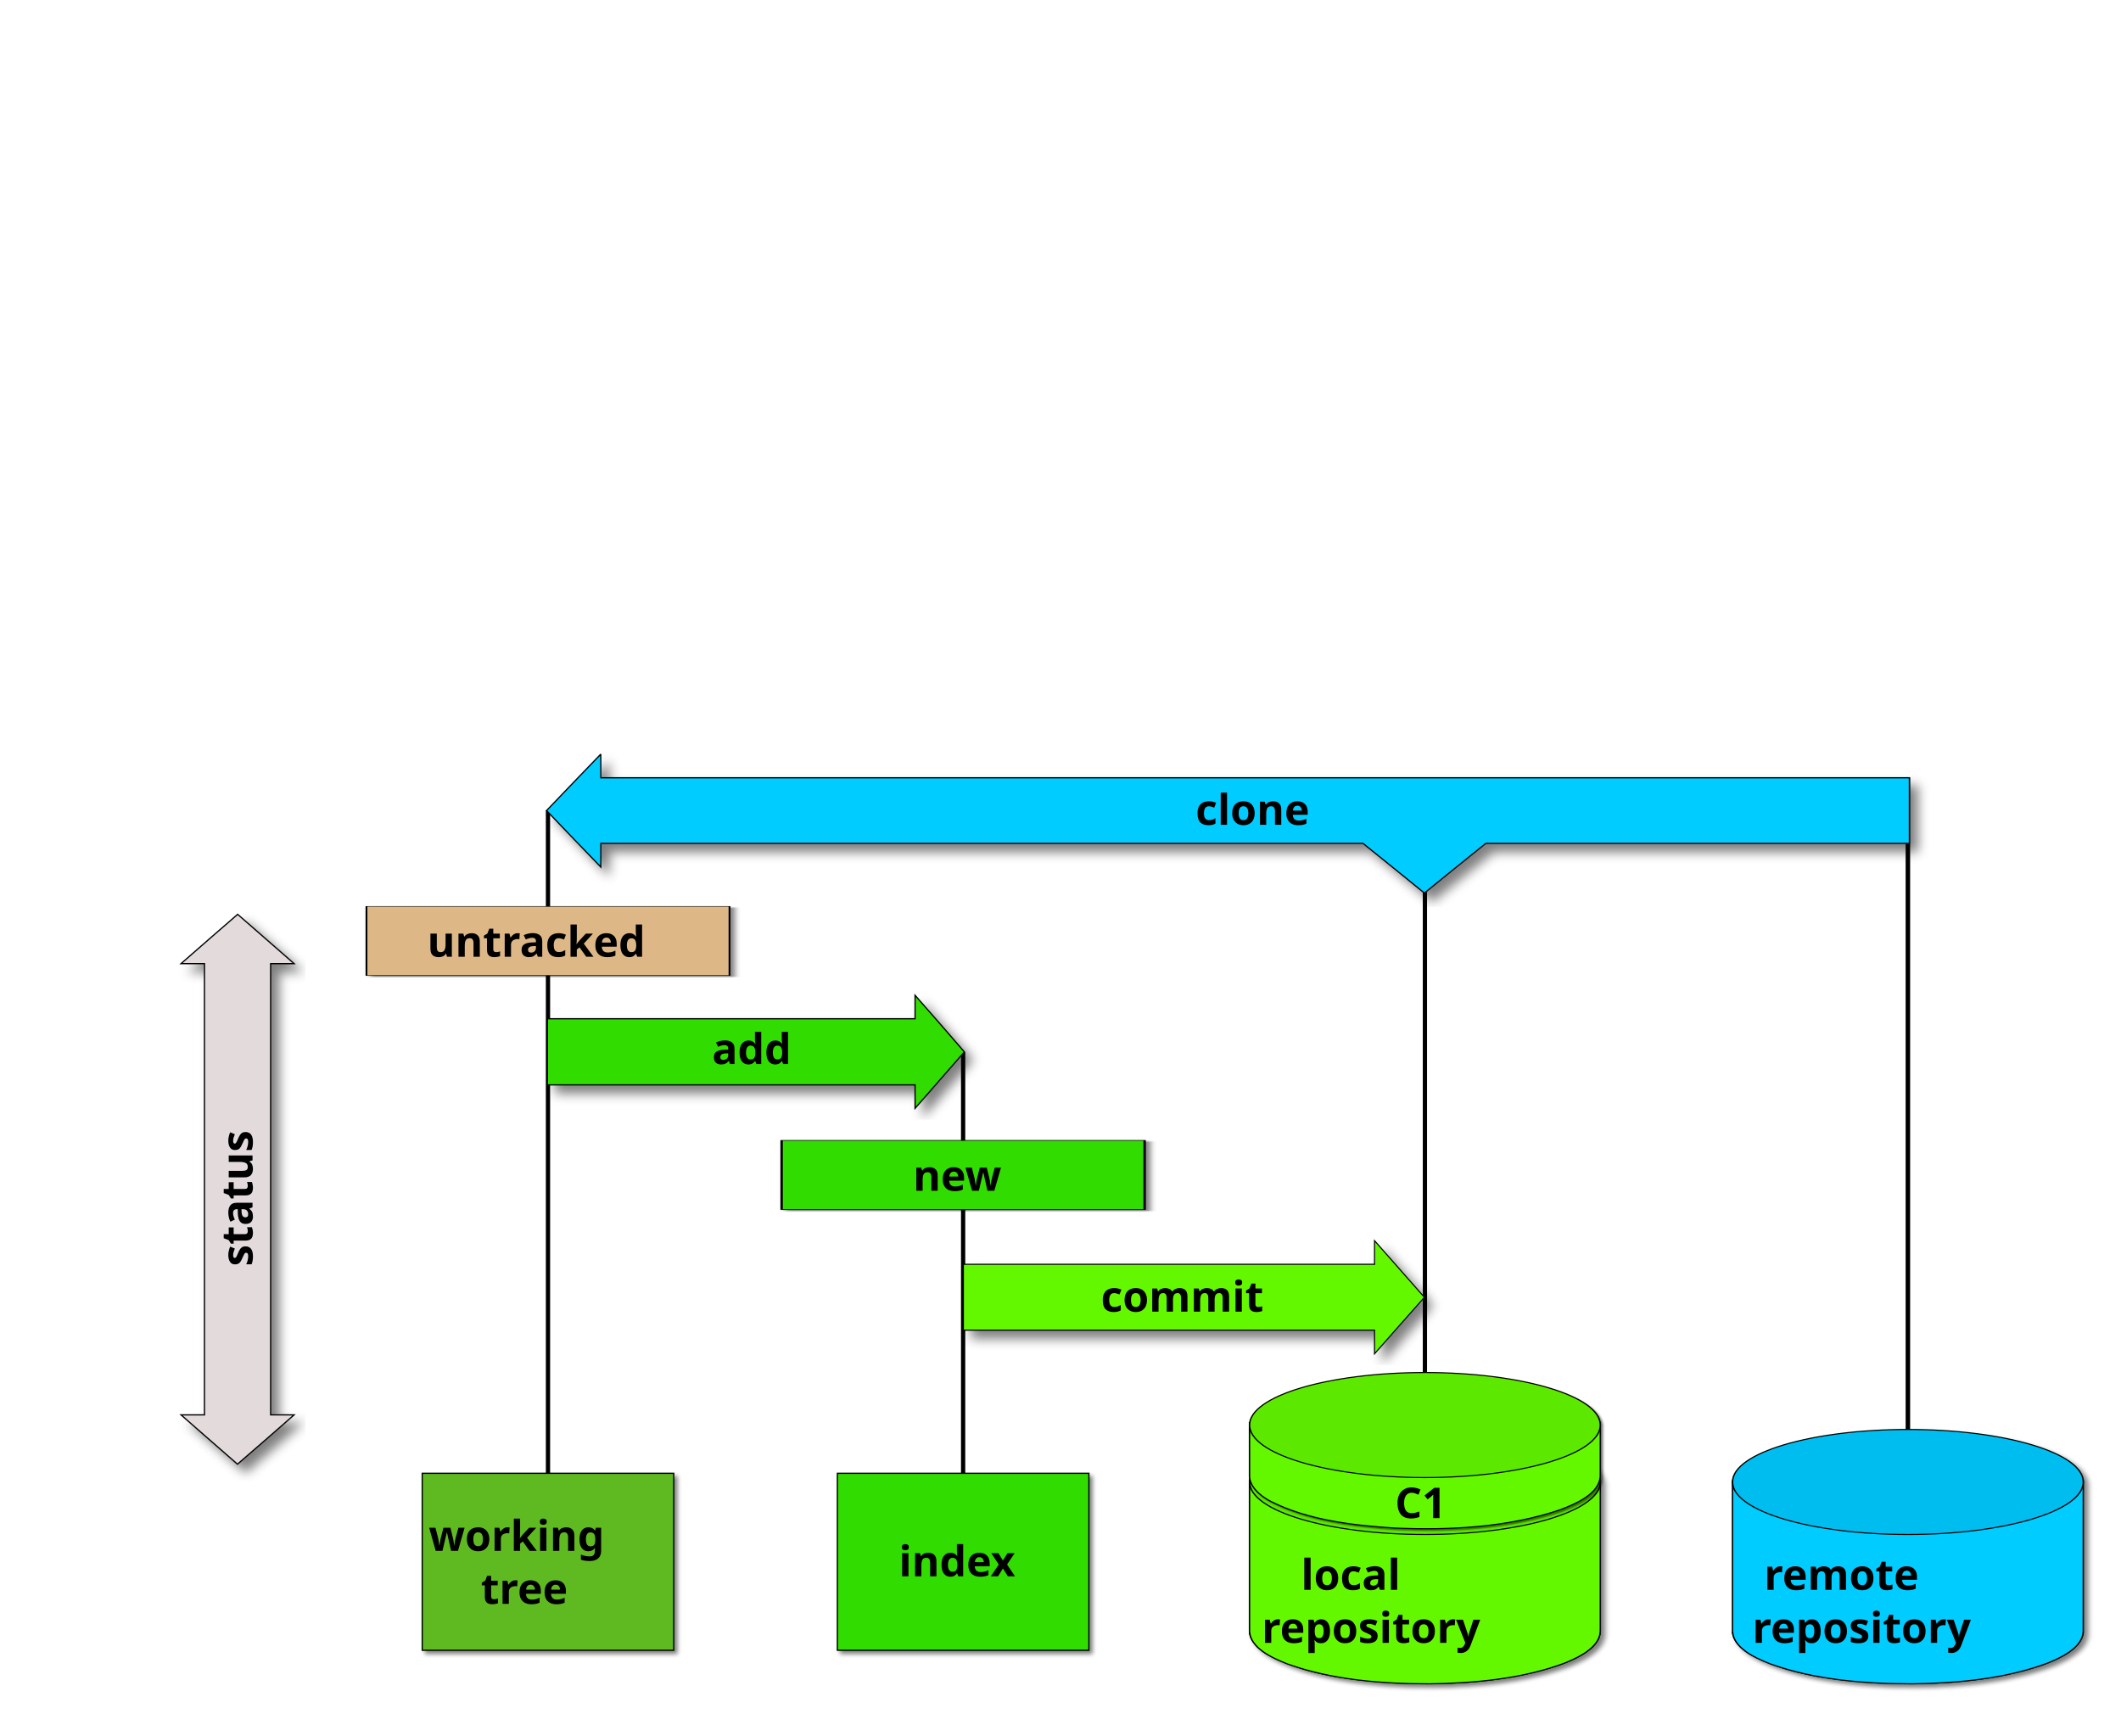
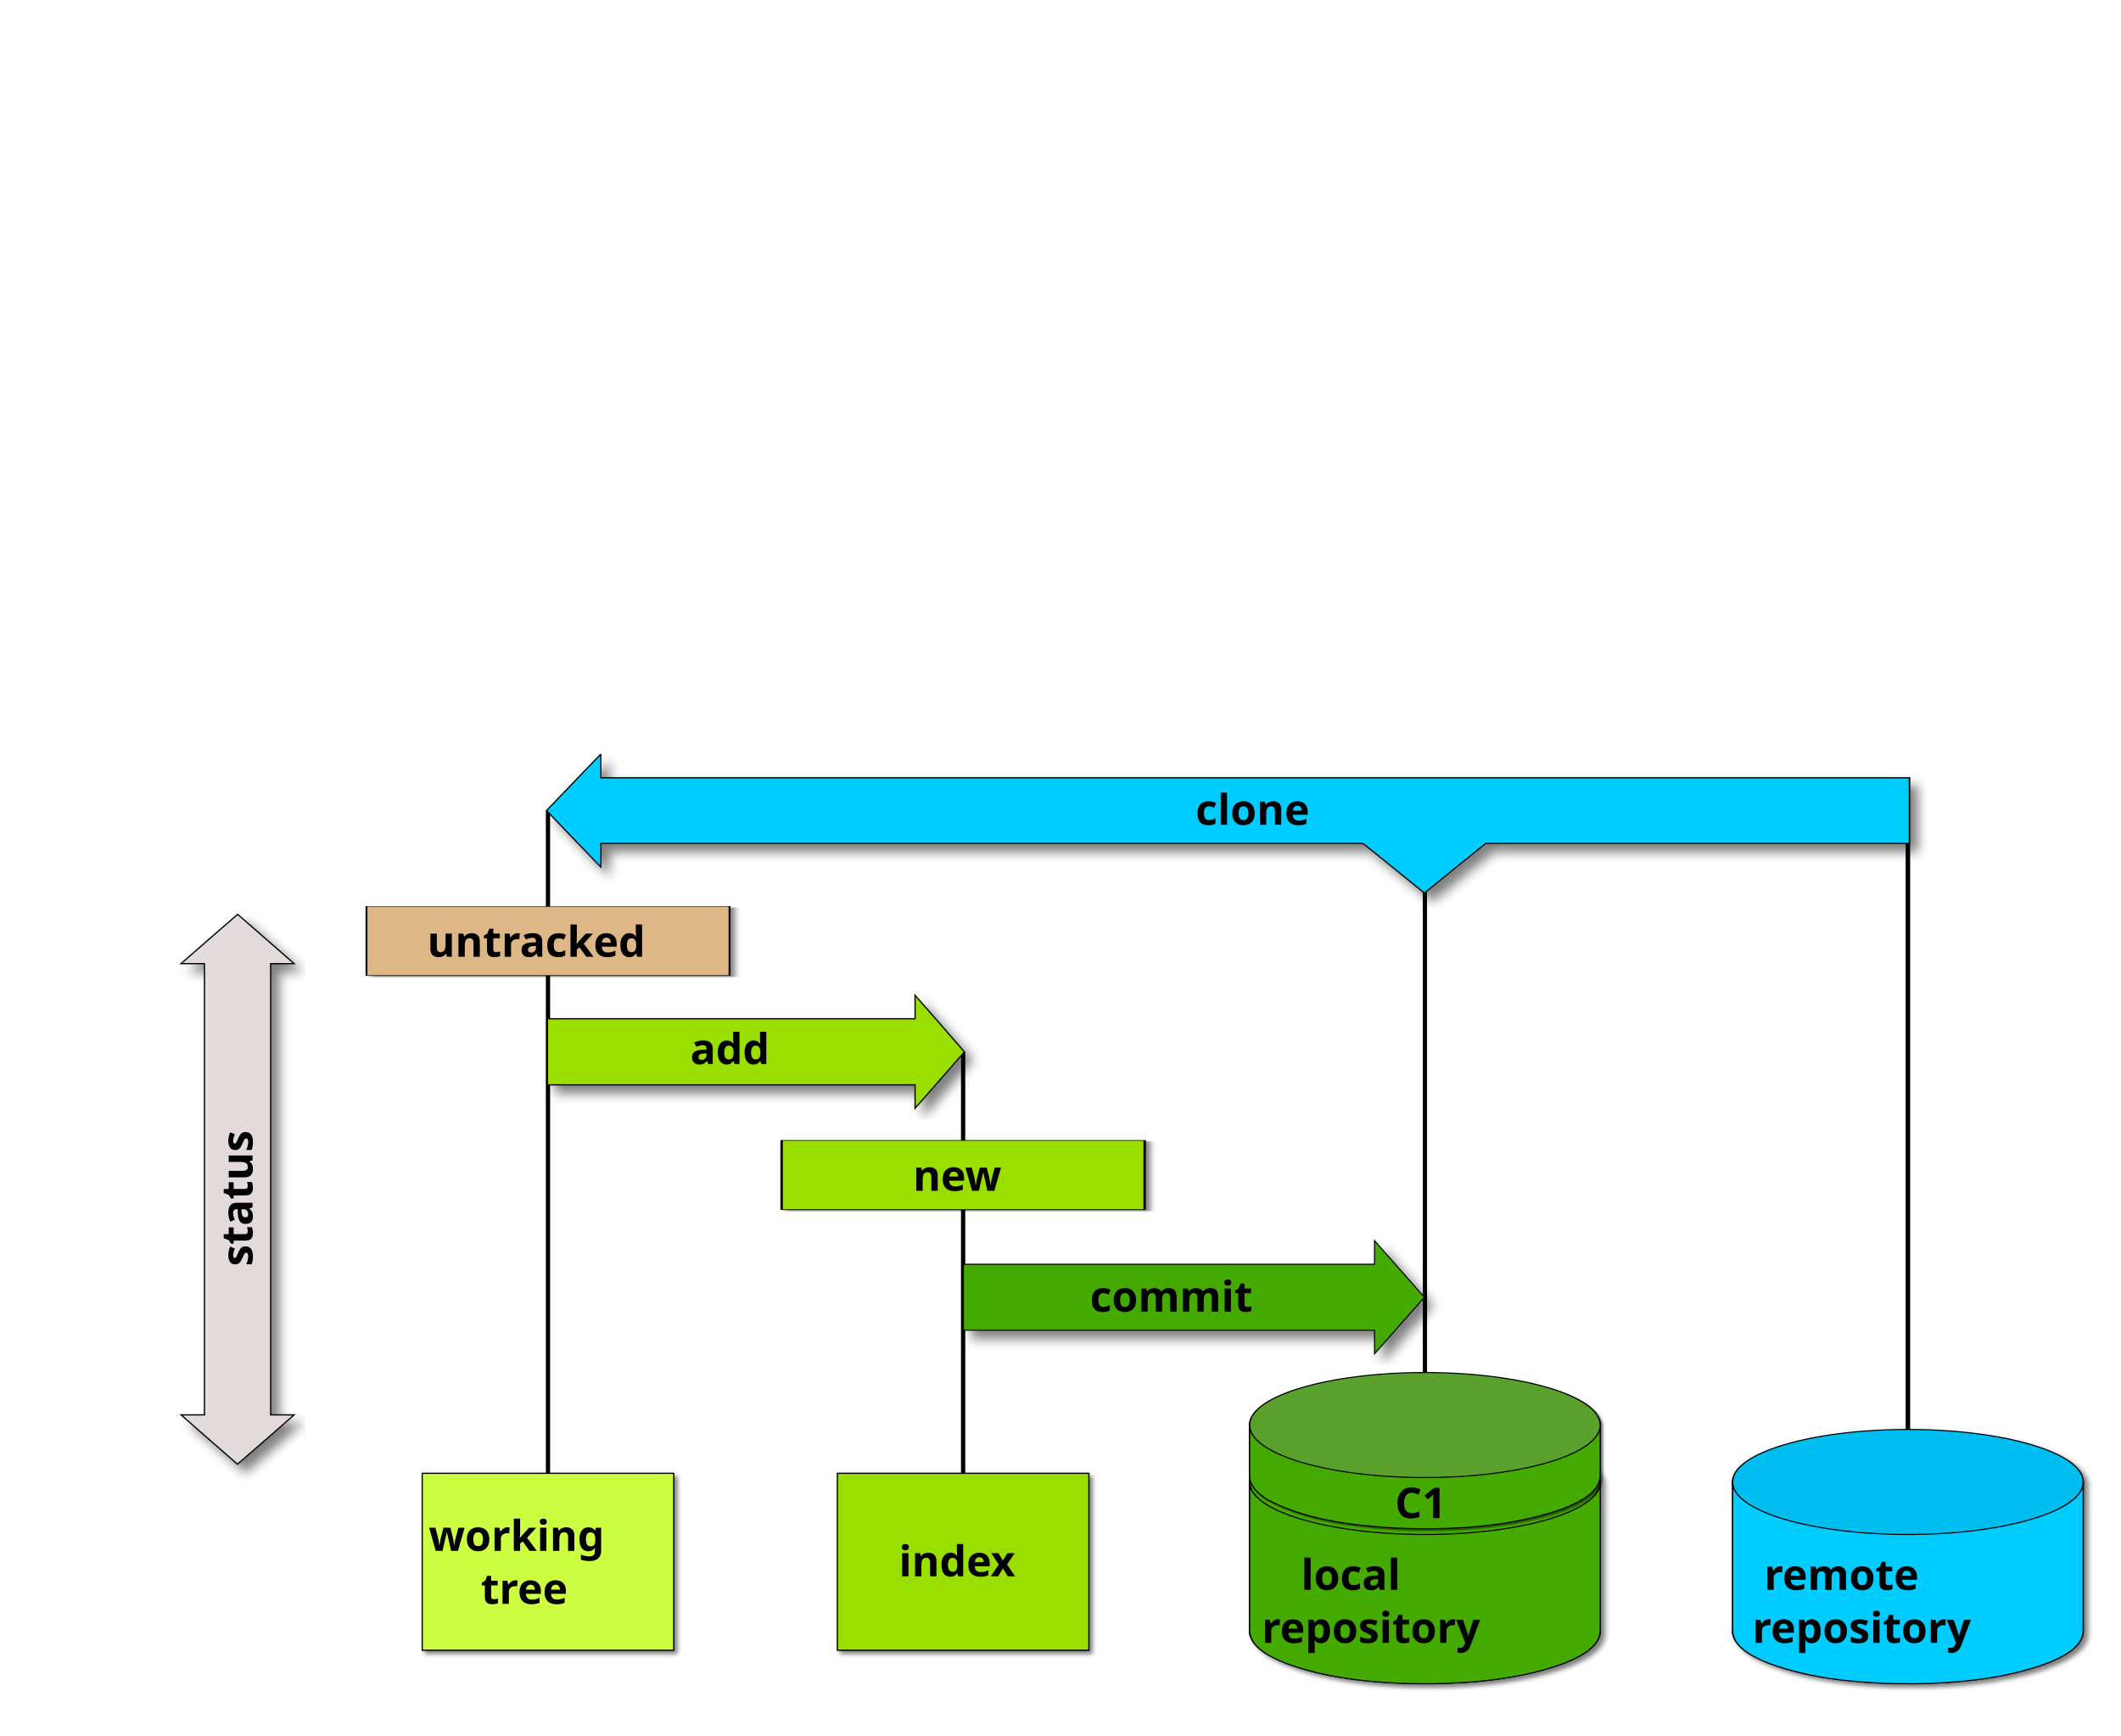
<svg xmlns="http://www.w3.org/2000/svg" xmlns:ns1="http://www.openswatchbook.org/uri/2009/osb" width="389.764" height="318.898" id="svg2" version="1.1">
  <defs id="defs4">
    <marker style="overflow:visible" id="TriangleOutS" refX="0" refY="0" orient="auto">
      <path transform="scale(0.2,0.2)" style="fill-rule:evenodd;stroke:#000000;stroke-width:1pt" d="m 5.77,0 -8.65,5 0,-10 8.65,5 z" id="path4184" />
    </marker>
    <marker style="overflow:visible" id="TriangleOutL" refX="0" refY="0" orient="auto">
      <path transform="scale(0.8,0.8)" style="fill-rule:evenodd;stroke:#000000;stroke-width:1pt" d="m 5.77,0 -8.65,5 0,-10 8.65,5 z" id="path4178" />
    </marker>
    <marker style="overflow:visible" id="Arrow1Mend" refX="0" refY="0" orient="auto">
      <path transform="matrix(-0.4,0,0,-0.4,-4,0)" style="fill-rule:evenodd;stroke:#000000;stroke-width:1pt" d="M 0,0 5,-5 -12.5,0 5,5 0,0 z" id="path4045" />
    </marker>
    <marker style="overflow:visible" id="Arrow1Lend" refX="0" refY="0" orient="auto">
      <path transform="matrix(-0.8,0,0,-0.8,-10,0)" style="fill-rule:evenodd;stroke:#000000;stroke-width:1pt" d="M 0,0 5,-5 -12.5,0 5,5 0,0 z" id="path4039" />
    </marker>
    <marker style="overflow:visible" id="Arrow1Lstart" refX="0" refY="0" orient="auto">
      <path transform="matrix(0.8,0,0,0.8,10,0)" style="fill-rule:evenodd;stroke:#000000;stroke-width:1pt" d="M 0,0 5,-5 -12.5,0 5,5 0,0 z" id="path4036" />
    </marker>
    <linearGradient ns1:paint="solid" id="linearGradient4513">
      <stop id="stop4515" offset="0" style="stop-color:#000000;stop-opacity:1;" />
    </linearGradient>
    <marker style="overflow:visible" id="Arrow2Lend" refX="0" refY="0" orient="auto">
      <path transform="matrix(-1.1,0,0,-1.1,-1.1,0)" d="M 8.719,4.034 -2.207,0.016 8.719,-4.002 c -1.745,2.372 -1.735,5.617 -6e-7,8.035 z" style="fill-rule:evenodd;stroke-width:0.625;stroke-linejoin:round" id="path4057" />
    </marker>
    <marker style="overflow:visible" id="Arrow2Lend-7" refX="0" refY="0" orient="auto">
      <path transform="matrix(-1.1,0,0,-1.1,-1.1,0)" d="M 8.719,4.034 -2.207,0.016 8.719,-4.002 c -1.745,2.372 -1.735,5.617 -6e-7,8.035 z" style="fill-rule:evenodd;stroke-width:0.625;stroke-linejoin:round" id="path4057-6" />
    </marker>
    <marker style="overflow:visible" id="TriangleOutS9" refX="0" refY="0" orient="auto">
      <path transform="scale(0.2,0.2)" style="fill:#deaa87;fill-rule:evenodd;stroke:#deaa87;stroke-width:1pt" d="m 5.77,0 -8.65,5 0,-10 8.65,5 z" id="path6605" />
    </marker>
    <filter color-interpolation-filters="sRGB" id="filter5995-1">
      <feFlood flood-opacity="0.5" flood-color="rgb(0,0,0)" result="flood" id="feFlood5997-1" />
      <feComposite in="flood" in2="SourceGraphic" operator="in" result="composite1" id="feComposite5999-8" />
      <feGaussianBlur stdDeviation="1" result="blur" id="feGaussianBlur6001-6" />
      <feOffset dx="1.5" dy="1.5" result="offset" id="feOffset6003-1" />
      <feComposite in="SourceGraphic" in2="offset" operator="over" result="composite2" id="feComposite6005-3" />
    </filter>
  </defs>
  <g transform="translate(0,-733.4651)" id="layer1">
    <path id="path5556" d="m 350.602,876.282 0,142.516" style="fill:none;stroke:#000000;stroke-width:0.824;stroke-linecap:butt;stroke-linejoin:miter;stroke-miterlimit:4;stroke-opacity:1;stroke-dasharray:none" />
    <g transform="matrix(0.5191779,0,0,0.4059778,-57.68251,757.9378)" id="g5540" style="fill:#00ccff;filter:url(#filter5995-1)">
      <g id="g3293-5" transform="matrix(0.4966146,0,0,0.4966146,498.7329,555.2995)" style="fill:#00ccff;stroke:#000000;stroke-width:1;stroke-miterlimit:4;stroke-opacity:1;stroke-dasharray:none">
        <path style="color:#000000;fill:#00ccff;fill-opacity:1;fill-rule:nonzero;stroke:#000000;stroke-width:1;stroke-miterlimit:4;stroke-opacity:1;stroke-dasharray:none;marker:none;visibility:visible;display:inline;overflow:visible;enable-background:accumulate" d="m 695.969,87.406 0,136.375 c -0.219,9.524 7.216,18.513 15.125,23.562 25.962,16.82 57.495,21.775 87.781,24.281 39.978,2.256 81.456,-0.584 118.594,-16.656 12.444,-6.019 27.748,-14.959 28.531,-30.438 0.002,-0.248 -0.022,-0.504 -0.031,-0.75 l 0.031,0 0,-136.375 -250.031,0 z" transform="translate(-241.7143,22.55341)" id="path3289-9" />
        <path d="m 704.286,111.076 c 0,26.431 -55.964,47.857 -125,47.857 -69.036,0 -125,-21.426 -125,-47.857 0,-26.431 55.964,-47.857 125,-47.857 69.036,0 125,21.426 125,47.857 z" style="color:#000000;fill:#00bdf0;fill-opacity:1;fill-rule:nonzero;stroke:#000000;stroke-width:1;stroke-miterlimit:4;stroke-opacity:1;stroke-dasharray:none;marker:none;visibility:visible;display:inline;overflow:visible;enable-background:accumulate" id="path3075-5" />
      </g>
      <path id="path4537-7" d="m 724.333,678.059 c 0.308,7.298 7.387,11.728 13.24,14.673 15.7,7.249 33.325,9.075 50.439,9.086 16.381,-0.332 33.239,-2.309 48.142,-9.539 5.538,-2.907 12.086,-7.293 12.332,-14.22" style="color:#000000;fill:#00ccff;stroke:#000000;stroke-width:0.497;stroke-miterlimit:4;stroke-opacity:1;stroke-dasharray:none;marker:none;visibility:visible;display:inline;overflow:visible;enable-background:accumulate" />
    </g>
    <path style="fill:none;stroke:#000000;stroke-width:0.779;stroke-linecap:butt;stroke-linejoin:miter;stroke-miterlimit:4;stroke-opacity:1;stroke-dasharray:none" d="m 261.848,896.595 0,122.203" id="path5554" />
-     <g transform="matrix(0.5191779,0,0,0.4059778,-32.79595,757.864)" id="g5532" style="fill:#64f800;fill-opacity:1;filter:url(#filter5995-1)">
-       <g id="g3293" transform="matrix(0.4966146,0,0,0.4966146,279.8466,555.4813)" style="fill:#64f800;fill-opacity:1;stroke:#000000;stroke-width:1;stroke-miterlimit:4;stroke-opacity:1;stroke-dasharray:none">
-         <path style="color:#000000;fill:#64f800;fill-opacity:1;fill-rule:nonzero;stroke:#000000;stroke-width:1;stroke-miterlimit:4;stroke-opacity:1;stroke-dasharray:none;marker:none;visibility:visible;display:inline;overflow:visible;enable-background:accumulate" d="m 695.969,87.406 0,136.375 c -0.219,9.524 7.216,18.513 15.125,23.562 25.962,16.82 57.495,21.775 87.781,24.281 39.978,2.256 81.456,-0.584 118.594,-16.656 12.444,-6.019 27.748,-14.959 28.531,-30.438 0.002,-0.248 -0.022,-0.504 -0.031,-0.75 l 0.031,0 0,-136.375 -250.031,0 z" transform="translate(-241.7143,22.55341)" id="path3289" />
-         <path d="m 704.286,111.076 c 0,26.431 -55.964,47.857 -125,47.857 -69.036,0 -125,-21.426 -125,-47.857 0,-26.431 55.964,-47.857 125,-47.857 69.036,0 125,21.426 125,47.857 z" style="color:#000000;fill:#5de800;fill-opacity:1;fill-rule:nonzero;stroke:#000000;stroke-width:1;stroke-miterlimit:4;stroke-opacity:1;stroke-dasharray:none;marker:none;visibility:visible;display:inline;overflow:visible;enable-background:accumulate" id="path3075" />
+     <g transform="matrix(0.5191779,0,0,0.4059778,-32.79595,757.864)" id="g5532" style="fill:#44aa00;fill-opacity:1;filter:url(#filter5995-1)">
+       <g id="g3293" transform="matrix(0.4966146,0,0,0.4966146,279.8466,555.4813)" style="fill:#44aa00;fill-opacity:1;stroke:#000000;stroke-width:1;stroke-miterlimit:4;stroke-opacity:1;stroke-dasharray:none">
+         <path style="color:#000000;fill:#44aa00;fill-opacity:1;fill-rule:nonzero;stroke:#000000;stroke-width:1;stroke-miterlimit:4;stroke-opacity:1;stroke-dasharray:none;marker:none;visibility:visible;display:inline;overflow:visible;enable-background:accumulate" d="m 695.969,87.406 0,136.375 c -0.219,9.524 7.216,18.513 15.125,23.562 25.962,16.82 57.495,21.775 87.781,24.281 39.978,2.256 81.456,-0.584 118.594,-16.656 12.444,-6.019 27.748,-14.959 28.531,-30.438 0.002,-0.248 -0.022,-0.504 -0.031,-0.75 l 0.031,0 0,-136.375 -250.031,0 z" transform="translate(-241.7143,22.55341)" id="path3289" />
+         <path d="m 704.286,111.076 c 0,26.431 -55.964,47.857 -125,47.857 -69.036,0 -125,-21.426 -125,-47.857 0,-26.431 55.964,-47.857 125,-47.857 69.036,0 125,21.426 125,47.857 z" style="color:#000000;fill:#44aa00;fill-opacity:1;fill-rule:nonzero;stroke:#000000;stroke-width:1;stroke-miterlimit:4;stroke-opacity:1;stroke-dasharray:none;marker:none;visibility:visible;display:inline;overflow:visible;enable-background:accumulate" id="path3075" />
      </g>
-       <path id="path4537" d="m 505.447,678.241 c 0.308,7.298 7.387,11.728 13.24,14.673 15.7,7.249 33.325,9.075 50.439,9.086 16.381,-0.332 33.239,-2.309 48.142,-9.539 5.538,-2.907 12.086,-7.293 12.332,-14.22" style="color:#000000;fill:#64f800;fill-opacity:1;stroke:#000000;stroke-width:0.497;stroke-miterlimit:4;stroke-opacity:1;stroke-dasharray:none;marker:none;visibility:visible;display:inline;overflow:visible;enable-background:accumulate" />
+       <path id="path4537" d="m 505.447,678.241 c 0.308,7.298 7.387,11.728 13.24,14.673 15.7,7.249 33.325,9.075 50.439,9.086 16.381,-0.332 33.239,-2.309 48.142,-9.539 5.538,-2.907 12.086,-7.293 12.332,-14.22" style="color:#000000;fill:#44aa00;fill-opacity:1;stroke:#000000;stroke-width:0.497;stroke-miterlimit:4;stroke-opacity:1;stroke-dasharray:none;marker:none;visibility:visible;display:inline;overflow:visible;enable-background:accumulate" />
    </g>
    <path id="path5552" d="m 176.989,926.799 0,91.999" style="fill:none;stroke:#000000;stroke-width:0.779;stroke-linecap:butt;stroke-linejoin:miter;stroke-miterlimit:4;stroke-opacity:1;stroke-dasharray:none" />
-     <g id="g7076" transform="matrix(0.3895608,0,0,0.3895608,-5.508709,651.9395)" style="filter:url(#filter5995-1)">
-       <rect style="color:#000000;fill:#31dc00;fill-opacity:1;stroke:#000000;stroke-width:0.594;stroke-miterlimit:4;stroke-opacity:1;stroke-dasharray:none;marker:none;visibility:visible;display:inline;overflow:visible;enable-background:accumulate" id="rect2985" width="118.646" height="83.475" x="409.147" y="904.192" />
+     <g id="g7076" transform="matrix(0.3895608,0,0,0.3895608,-5.508709,651.9395)" style="filter:url(#filter5995-1);fill:#9ade00">
+       <rect style="color:#000000;fill:#9ade00;fill-opacity:1;stroke:#000000;stroke-width:0.594;stroke-miterlimit:4;stroke-opacity:1;stroke-dasharray:none;marker:none;visibility:visible;display:inline;overflow:visible;enable-background:accumulate" id="rect2985" width="118.646" height="83.475" x="409.147" y="904.192" />
    </g>
    <text id="text3014-8-9" y="1023.104" x="165.175" style="font-size:6.795px;font-style:normal;font-variant:normal;font-weight:normal;font-stretch:normal;line-height:125%;letter-spacing:0px;word-spacing:0px;fill:#000000;fill-opacity:1;stroke:none;font-family:STIX;-inkscape-font-specification:STIX" xml:space="preserve">
      <tspan style="font-size:7.791px;font-style:normal;font-variant:normal;font-weight:bold;font-stretch:normal;fill:#000000;font-family:Sans;-inkscape-font-specification:Sans Bold" y="1023.104" x="165.175" id="tspan3016-1-7">index</tspan>
    </text>
    <path style="fill:none;stroke:#000000;stroke-width:0.78;stroke-linecap:butt;stroke-linejoin:miter;stroke-miterlimit:4;stroke-opacity:1;stroke-dasharray:none" d="m 100.7,882.345 0,136.453" id="path5550" />
-     <g id="g7072" transform="matrix(0.3895608,0,0,0.3895608,-5.508709,651.9395)" style="filter:url(#filter5995-1)">
-       <rect style="color:#000000;fill:#5fba22;fill-opacity:1;stroke:#000000;stroke-width:0.594;stroke-miterlimit:4;stroke-opacity:1;stroke-dasharray:none;marker:none;visibility:visible;display:inline;overflow:visible;enable-background:accumulate" id="rect2985-3" width="118.646" height="83.475" x="213.315" y="904.192" />
+     <g id="g7072" transform="matrix(0.3895608,0,0,0.3895608,-5.508709,651.9395)" style="filter:url(#filter5995-1);fill:#ccff42">
+       <rect style="color:#000000;fill:#ccff42;fill-opacity:1;stroke:#000000;stroke-width:0.594;stroke-miterlimit:4;stroke-opacity:1;stroke-dasharray:none;marker:none;visibility:visible;display:inline;overflow:visible;enable-background:accumulate" id="rect2985-3" width="118.646" height="83.475" x="213.315" y="904.192" />
    </g>
    <text id="text3014-8" y="1018.426" x="100.767" style="font-size:6.795px;font-style:normal;font-variant:normal;font-weight:normal;font-stretch:normal;text-align:center;line-height:125%;letter-spacing:0px;word-spacing:0px;text-anchor:middle;fill:#000000;fill-opacity:1;stroke:none;font-family:STIX;-inkscape-font-specification:STIX" xml:space="preserve">
      <tspan style="font-size:7.791px;font-style:normal;font-variant:normal;font-weight:bold;font-stretch:normal;text-align:center;text-anchor:middle;fill:#000000;font-family:Sans;-inkscape-font-specification:Sans Bold" y="1018.426" x="102.122" id="tspan3016-1">working </tspan>
      <tspan style="font-size:7.791px;font-style:normal;font-variant:normal;font-weight:bold;font-stretch:normal;text-align:center;text-anchor:middle;fill:#000000;font-family:Sans;-inkscape-font-specification:Sans Bold" y="1028.165" x="100.767" id="tspan3279">tree</tspan>
    </text>
    <g transform="translate(19.50745,37.47321)" id="text4539" style="font-size:40px;font-style:normal;font-weight:normal;line-height:125%;letter-spacing:0px;word-spacing:0px;fill:#000000;fill-opacity:1;stroke:none;font-family:Sans" />
-     <path style="color:#000000;fill:#64f800;fill-opacity:1;fill-rule:nonzero;stroke:#000000;stroke-width:0.205;stroke-linecap:butt;stroke-linejoin:miter;stroke-miterlimit:4;stroke-opacity:1;stroke-dasharray:none;stroke-dashoffset:0;marker:none;visibility:visible;display:inline;overflow:visible;filter:url(#filter5995-1);enable-background:accumulate" d="m 252.594,961.434 0,4.344 -75.562,0 0,12.094 75.562,0 0,4.344 4.562,-5.187 4.594,-5.188 -4.594,-5.219 -4.562,-5.188 z" id="rect5911" />
-     <text id="text5915" y="974.472" x="202.304" style="font-size:15.582px;font-style:normal;font-weight:normal;line-height:125%;letter-spacing:0px;word-spacing:0px;fill:#000000;fill-opacity:1;stroke:none;font-family:Sans" xml:space="preserve">
-       <tspan y="974.472" x="202.304" id="tspan5917" style="font-size:7.791px;font-weight:bold">commit</tspan>
+     <path style="color:#000000;fill:#44aa00;fill-opacity:1;fill-rule:nonzero;stroke:#000000;stroke-width:0.205;stroke-linecap:butt;stroke-linejoin:miter;stroke-miterlimit:4;stroke-opacity:1;stroke-dasharray:none;stroke-dashoffset:0;marker:none;visibility:visible;display:inline;overflow:visible;filter:url(#filter5995-1);enable-background:accumulate" d="m 252.594,961.434 0,4.344 -75.562,0 0,12.094 75.562,0 0,4.344 4.562,-5.187 4.594,-5.188 -4.594,-5.219 -4.562,-5.188 z" id="rect5911" />
+     <text id="text5915" y="974.472" x="200.304" style="font-size:15.582px;font-style:normal;font-weight:normal;line-height:125%;letter-spacing:0px;word-spacing:0px;fill:#000000;fill-opacity:1;stroke:none;font-family:Sans" xml:space="preserve">
+       <tspan y="974.472" x="200.304" id="tspan5917" style="font-size:7.791px;font-weight:bold">commit</tspan>
    </text>
    <text id="text5934" y="1025.589" x="262.057" style="font-size:15.582px;font-style:normal;font-weight:normal;text-align:center;line-height:125%;letter-spacing:0px;word-spacing:0px;text-anchor:middle;fill:#000000;fill-opacity:1;stroke:none;font-family:Sans" xml:space="preserve">
      <tspan style="font-size:7.791px;font-weight:bold;text-align:center;text-anchor:middle" y="1025.589" x="263.411" id="tspan5936">local </tspan>
      <tspan id="tspan5938" style="font-size:7.791px;font-weight:bold;text-align:center;text-anchor:middle" y="1035.328" x="262.057">repository</tspan>
    </text>
    <text xml:space="preserve" style="font-size:15.582px;font-style:normal;font-weight:normal;text-align:center;line-height:125%;letter-spacing:0px;word-spacing:0px;text-anchor:middle;fill:#000000;fill-opacity:1;stroke:none;font-family:Sans" x="352.227" y="1025.589" id="text5940">
      <tspan id="tspan5942" x="353.582" y="1025.589" style="font-size:7.791px;font-weight:bold;text-align:center;text-anchor:middle">remote </tspan>
      <tspan x="352.227" y="1035.328" style="font-size:7.791px;font-weight:bold;text-align:center;text-anchor:middle" id="tspan5944">repository</tspan>
    </text>
-     <path style="color:#000000;fill:#31dc00;fill-opacity:1;fill-rule:nonzero;stroke:#000000;stroke-width:0.23;stroke-linecap:butt;stroke-linejoin:miter;stroke-miterlimit:4;stroke-opacity:1;stroke-dasharray:none;stroke-dashoffset:0;marker:none;visibility:visible;display:inline;overflow:visible;filter:url(#filter5995-1);enable-background:accumulate" d="m 168.156,916.34 0,4.312 -67.562,0 0,12.156 67.562,0 0,4.312 4.531,-5.188 4.531,-5.188 -4.531,-5.219 z" id="rect6830" />
-     <text xml:space="preserve" style="font-size:15.582px;font-style:normal;font-weight:normal;line-height:125%;letter-spacing:0px;word-spacing:0px;fill:#000000;fill-opacity:1;stroke:none;font-family:Sans" x="130.853" y="928.982" id="text6834">
-       <tspan style="font-size:7.791px;font-weight:bold" id="tspan6836" x="130.853" y="928.982">add</tspan>
+     <path style="color:#000000;fill:#9ade00;fill-opacity:1;fill-rule:nonzero;stroke:#000000;stroke-width:0.23;stroke-linecap:butt;stroke-linejoin:miter;stroke-miterlimit:4;stroke-opacity:1;stroke-dasharray:none;stroke-dashoffset:0;marker:none;visibility:visible;display:inline;overflow:visible;filter:url(#filter5995-1);enable-background:accumulate" d="m 168.156,916.34 0,4.312 -67.562,0 0,12.156 67.562,0 0,4.312 4.531,-5.188 4.531,-5.188 -4.531,-5.219 z" id="rect6830" />
+     <text xml:space="preserve" style="font-size:15.582px;font-style:normal;font-weight:normal;line-height:125%;letter-spacing:0px;word-spacing:0px;fill:#000000;fill-opacity:1;stroke:none;font-family:Sans" x="126.853" y="928.982" id="text6834">
+       <tspan style="font-size:7.791px;font-weight:bold" id="tspan6836" x="126.853" y="928.982">add</tspan>
    </text>
    <path style="color:#000000;fill:#00ccff;fill-opacity:1;fill-rule:nonzero;stroke:#000000;stroke-width:0.228;stroke-linecap:butt;stroke-linejoin:miter;stroke-miterlimit:4;stroke-opacity:1;stroke-dasharray:none;stroke-dashoffset:0;marker:none;visibility:visible;display:inline;overflow:visible;filter:url(#filter5995-1);enable-background:accumulate" d="m 110.406,872.028 -5,5.188 -4.969,5.188 4.969,5.188 5,5.188 0,-4.344 140.062,0 5.625,4.531 5.656,4.594 5.656,-4.594 5.625,-4.531 77.844,0 0,-12.062 -240.469,0 0,-4.344 z" id="path3941" />
    <text id="text6867" y="885.019" x="219.716" style="font-size:15.582px;font-style:normal;font-weight:normal;line-height:125%;letter-spacing:0px;word-spacing:0px;fill:#000000;fill-opacity:1;stroke:none;font-family:Sans" xml:space="preserve">
      <tspan y="885.019" x="219.716" id="tspan6869" style="font-size:7.791px;font-weight:bold">clone</tspan>
    </text>
    <flowRoot xml:space="preserve" id="flowRoot4099" style="fill:black;stroke:none;stroke-opacity:1;stroke-width:1px;stroke-linejoin:miter;stroke-linecap:butt;fill-opacity:1;font-family:Sans;font-style:normal;font-weight:normal;font-size:40px;line-height:125%;letter-spacing:0px;word-spacing:0px">
      <flowRegion id="flowRegion4101">
        <rect id="rect4103" width="1182.668" height="487.172" x="-115.105" y="-166.653" />
      </flowRegion>
      <flowPara id="flowPara4105" />
    </flowRoot>
    <g id="g7068" transform="matrix(0.5622557,0,0,0.1521219,57.51562,762.461)" style="filter:url(#filter5995-1)">
      <rect style="color:#000000;fill:#deb787;fill-opacity:1;stroke:#000000;stroke-width:0.594;stroke-miterlimit:4;stroke-opacity:1;stroke-dasharray:none;marker:none;visibility:visible;display:inline;overflow:visible;enable-background:accumulate" id="rect2985-39" width="118.646" height="83.475" x="17.484" y="904.192" />
    </g>
    <text id="text4180" y="909.262" x="78.518" style="font-size:40px;font-style:normal;font-weight:normal;line-height:125%;letter-spacing:0px;word-spacing:0px;fill:#000000;fill-opacity:1;stroke:none;font-family:Sans" xml:space="preserve">
      <tspan id="tspan4182" style="font-size:7.791px;font-weight:bold" y="909.262" x="78.518">untracked</tspan>
    </text>
-     <g transform="matrix(0.5622557,0,0,0.1521219,133.804,805.461)" id="g4516" style="color:#000000;fill:#31dc00;fill-opacity:1;fill-rule:nonzero;stroke:#000000;stroke-width:0.791;stroke-linecap:butt;stroke-linejoin:miter;stroke-miterlimit:4;stroke-opacity:1;stroke-dasharray:none;stroke-dashoffset:0;marker:none;visibility:visible;display:inline;overflow:visible;filter:url(#filter5995-1);enable-background:accumulate">
-       <rect y="904.192" x="17.484" height="83.475" width="118.646" id="rect4518" style="color:#000000;fill:#31dc00;fill-opacity:1;fill-rule:nonzero;stroke:#000000;stroke-width:0.791;stroke-linecap:butt;stroke-linejoin:miter;stroke-miterlimit:4;stroke-opacity:1;stroke-dasharray:none;stroke-dashoffset:0;marker:none;visibility:visible;display:inline;overflow:visible;filter:url(#filter5995-1-7);enable-background:accumulate" />
+     <g transform="matrix(0.5622557,0,0,0.1521219,133.804,805.461)" id="g4516" style="color:#000000;fill:#9ade00;fill-opacity:1;fill-rule:nonzero;stroke:#000000;stroke-width:0.791;stroke-linecap:butt;stroke-linejoin:miter;stroke-miterlimit:4;stroke-opacity:1;stroke-dasharray:none;stroke-dashoffset:0;marker:none;visibility:visible;display:inline;overflow:visible;filter:url(#filter5995-1);enable-background:accumulate">
+       <rect y="904.192" x="17.484" height="83.475" width="118.646" id="rect4518" style="color:#000000;fill:#9ade00;fill-opacity:1;fill-rule:nonzero;stroke:#000000;stroke-width:0.791;stroke-linecap:butt;stroke-linejoin:miter;stroke-miterlimit:4;stroke-opacity:1;stroke-dasharray:none;stroke-dashoffset:0;marker:none;visibility:visible;display:inline;overflow:visible;filter:url(#filter5995-1-7);enable-background:accumulate" />
    </g>
    <text xml:space="preserve" style="font-size:40px;font-style:normal;font-weight:normal;line-height:125%;letter-spacing:0px;word-spacing:0px;fill:#000000;fill-opacity:1;stroke:none;font-family:Sans" x="167.781" y="952.262" id="text4520">
      <tspan x="167.781" y="952.262" style="font-size:7.791px;font-weight:bold" id="tspan4522">new</tspan>
    </text>
    <path style="color:#000000;fill:#e3dbdb;fill-opacity:1;fill-rule:nonzero;stroke:#000000;stroke-width:0.23;stroke-linecap:butt;stroke-linejoin:miter;stroke-miterlimit:4;stroke-opacity:1;stroke-dasharray:none;stroke-dashoffset:0;marker:none;visibility:visible;display:inline;overflow:visible;filter:url(#filter5995-1);enable-background:accumulate" d="m 54.047,910.532 -5.188,-4.531 -5.188,-4.531 -5.219,4.531 -5.188,4.531 4.312,0 0,2.938 0,77.033 0,2.938 -4.312,0 5.188,4.531 5.188,4.531 5.219,-4.531 5.188,-4.531 -4.312,0 0,-2.938 0,-77.033 0,-2.938 z" id="path4580" />
    <text xml:space="preserve" style="font-size:40px;font-style:normal;font-weight:normal;line-height:125%;letter-spacing:0px;word-spacing:0px;fill:#000000;fill-opacity:1;stroke:none;font-family:Sans" x="-966.15" y="46.408" id="text4585" transform="matrix(0,-1,1,0,0,0)">
      <tspan id="tspan4587" x="-966.15" y="46.408" style="font-size:8px;font-weight:bold">status</tspan>
    </text>
-     <g style="fill:#64f800;fill-opacity:1" id="g3397" transform="matrix(0.5191779,0,0,0.4059778,-32.79595,554.9494)">
-       <g style="fill:#64f800;fill-opacity:1;stroke:#000000;stroke-width:1;stroke-miterlimit:4;stroke-opacity:1;stroke-dasharray:none;filter:url(#filter5995-1)" transform="matrix(0.4966146,0,0,0.4966146,279.8466,1034.459)" id="g3399">
-         <path id="path3401" d="m 695.969,76.541 0,48.041 c -0.219,9.524 7.216,18.513 15.125,23.562 25.962,16.82 57.495,21.775 87.781,24.281 39.978,2.256 81.456,-0.584 118.594,-16.656 12.444,-6.019 27.748,-14.959 28.531,-30.438 0.002,-0.248 -0.022,-0.504 -0.031,-0.75 l 0.031,0 0,-48.041 z" style="color:#000000;fill:#64f800;fill-opacity:1;fill-rule:nonzero;stroke:#000000;stroke-width:1;stroke-miterlimit:4;stroke-opacity:1;stroke-dasharray:none;marker:none;visibility:visible;display:inline;overflow:visible;enable-background:accumulate" transform="translate(-241.7143,22.55341)" />
-         <path id="path3403" style="color:#000000;fill:#5de800;fill-opacity:1;fill-rule:nonzero;stroke:#000000;stroke-width:1;stroke-miterlimit:4;stroke-opacity:1;stroke-dasharray:none;marker:none;visibility:visible;display:inline;overflow:visible;enable-background:accumulate" d="m 704.286,101.157 c 0,26.431 -55.964,47.857 -125,47.857 -69.036,0 -125,-21.426 -125,-47.857 0,-26.431 55.964,-47.857 125,-47.857 69.036,0 125,21.426 125,47.857 z" />
+     <g style="fill:#44aa00;fill-opacity:1" id="g3397" transform="matrix(0.5191779,0,0,0.4059778,-32.79595,554.9494)">
+       <g style="fill:#44aa00;fill-opacity:1;stroke:#000000;stroke-width:1;stroke-miterlimit:4;stroke-opacity:1;stroke-dasharray:none;filter:url(#filter5995-1)" transform="matrix(0.4966146,0,0,0.4966146,279.8466,1034.459)" id="g3399">
+         <path id="path3401" d="m 695.969,76.541 0,48.041 c -0.219,9.524 7.216,18.513 15.125,23.562 25.962,16.82 57.495,21.775 87.781,24.281 39.978,2.256 81.456,-0.584 118.594,-16.656 12.444,-6.019 27.748,-14.959 28.531,-30.438 0.002,-0.248 -0.022,-0.504 -0.031,-0.75 l 0.031,0 0,-48.041 z" style="color:#000000;fill:#44aa00;fill-opacity:1;fill-rule:nonzero;stroke:#000000;stroke-width:1;stroke-miterlimit:4;stroke-opacity:1;stroke-dasharray:none;marker:none;visibility:visible;display:inline;overflow:visible;enable-background:accumulate" transform="translate(-241.7143,22.55341)" />
+         <path id="path3403" style="color:#000000;fill:#5aa02c;fill-opacity:1;fill-rule:nonzero;stroke:#000000;stroke-width:1;stroke-miterlimit:4;stroke-opacity:1;stroke-dasharray:none;marker:none;visibility:visible;display:inline;overflow:visible;enable-background:accumulate" d="m 704.286,101.157 c 0,26.431 -55.964,47.857 -125,47.857 -69.036,0 -125,-21.426 -125,-47.857 0,-26.431 55.964,-47.857 125,-47.857 69.036,0 125,21.426 125,47.857 z" />
      </g>
    </g>
    <text xml:space="preserve" style="font-size:15.582px;font-style:normal;font-weight:normal;line-height:125%;letter-spacing:0px;word-spacing:0px;fill:#000000;fill-opacity:1;stroke:none;font-family:Sans" x="256.35" y="1012.407" id="text3410">
      <tspan style="font-size:7.791px;font-weight:bold" id="tspan3412" x="256.35" y="1012.407">C1</tspan>
    </text>
  </g>
</svg>
